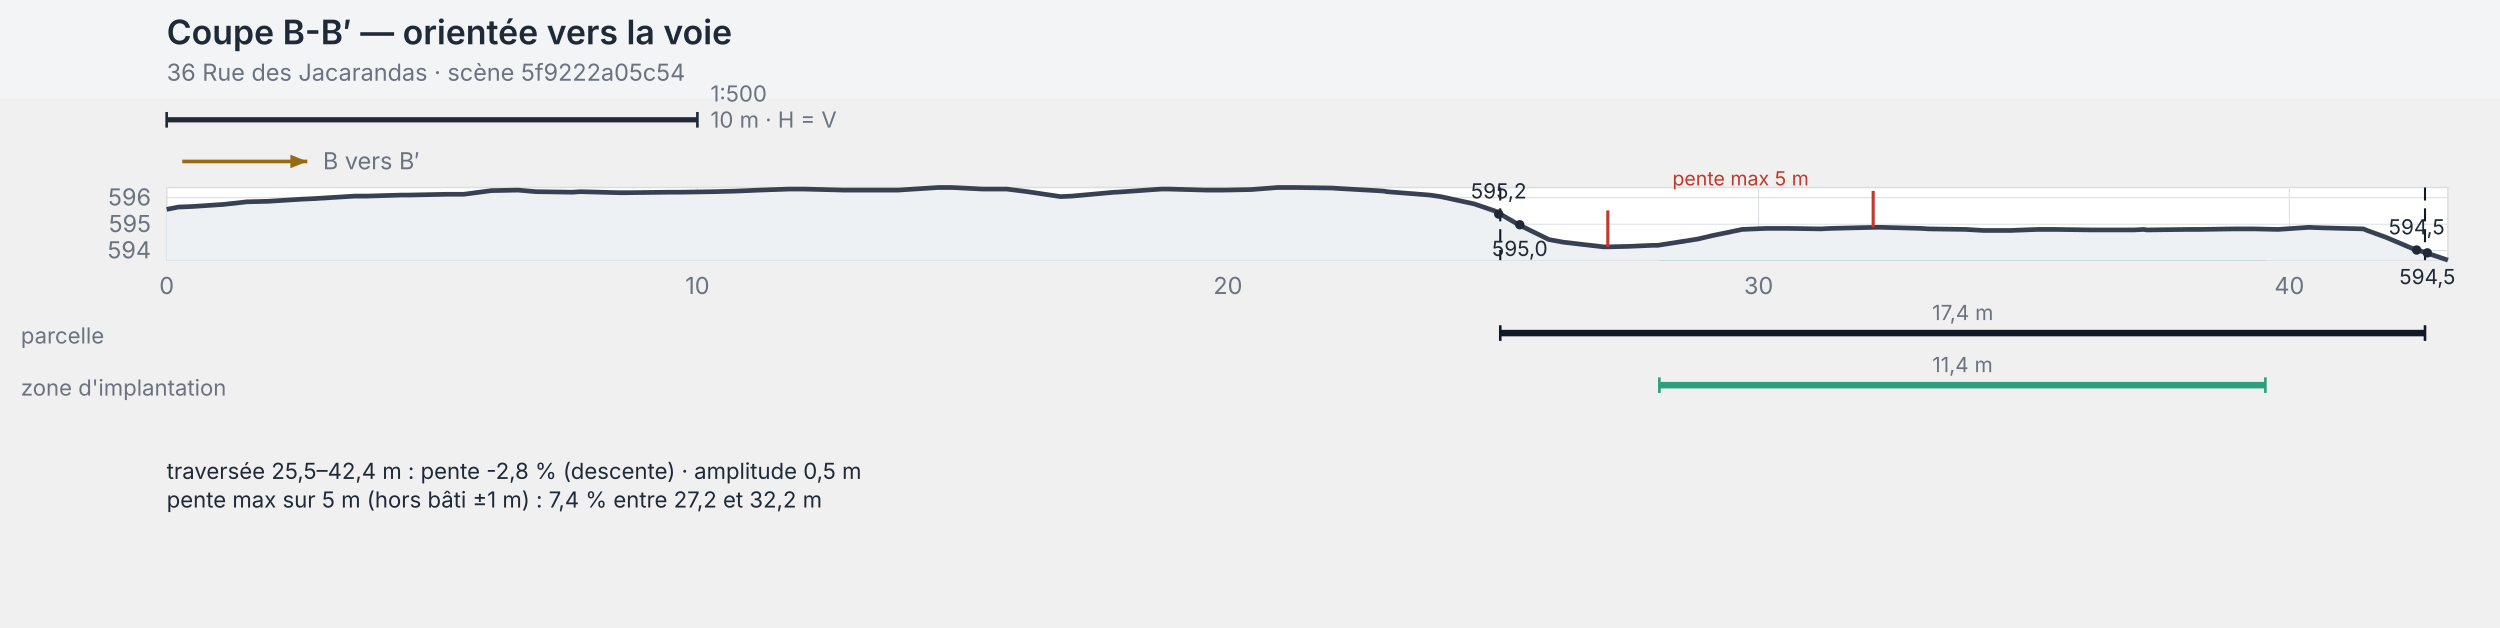
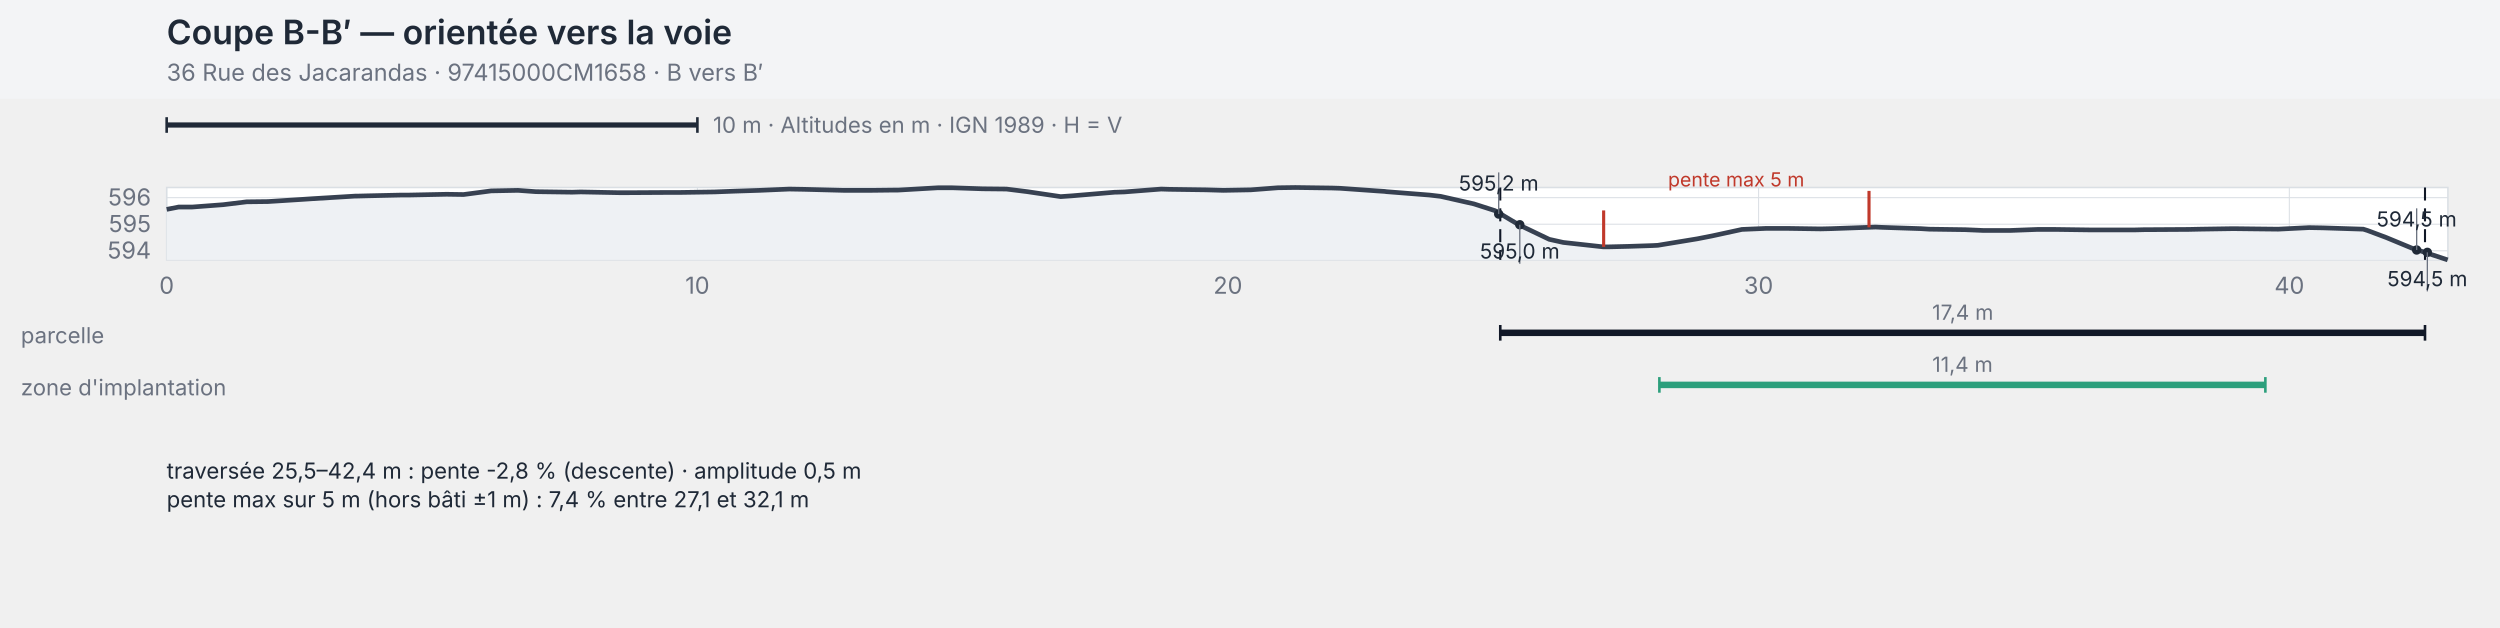
- <svg xmlns="http://www.w3.org/2000/svg" viewBox="0 0 960 241" width="960" height="241" role="img" aria-label="Coupe B-B′ — orientée vers la voie" font-family="Inter, Helvetica, Arial, sans-serif" style="background:#ffffff">
+ <svg xmlns="http://www.w3.org/2000/svg" viewBox="0 0 960 241" width="960" height="241" role="img" aria-label="Coupe B-B′ — orientée vers la voie" font-family="Inter, Helvetica, Arial, sans-serif" data-plot-x0="64.0" data-plot-x1="940.0" style="background:#ffffff">
  <rect x="0" y="0" width="960" height="38" fill="#f3f4f6" />
  <text x="64" y="17" font-size="13" font-weight="600" fill="#1f2937">Coupe B-B′ — orientée vers la voie</text>
-   <text x="64" y="31" font-size="9" fill="#6b7280">36 Rue des Jacarandas · scène 5f9222a05c54</text>
-   <rect x="64.0" y="72" width="876.0" height="27.9" fill="#ffffff" stroke="#dadfe4" stroke-width="0.6" />
-   <line x1="64.0" y1="72" x2="64.0" y2="99.9" stroke="#dadfe4" stroke-width="0.4" />
-   <text x="64.0" y="112.9" text-anchor="middle" font-size="9" fill="#6b7280">0</text>
-   <line x1="267.8" y1="72" x2="267.8" y2="99.9" stroke="#dadfe4" stroke-width="0.4" />
-   <text x="267.8" y="112.9" text-anchor="middle" font-size="9" fill="#6b7280">10</text>
-   <line x1="471.5" y1="72" x2="471.5" y2="99.9" stroke="#dadfe4" stroke-width="0.4" />
-   <text x="471.5" y="112.9" text-anchor="middle" font-size="9" fill="#6b7280">20</text>
-   <line x1="675.3" y1="72" x2="675.3" y2="99.9" stroke="#dadfe4" stroke-width="0.4" />
-   <text x="675.3" y="112.9" text-anchor="middle" font-size="9" fill="#6b7280">30</text>
-   <line x1="879.1" y1="72" x2="879.1" y2="99.9" stroke="#dadfe4" stroke-width="0.4" />
-   <text x="879.1" y="112.9" text-anchor="middle" font-size="9" fill="#6b7280">40</text>
-   <line x1="64.0" y1="96.2" x2="940.0" y2="96.2" stroke="#dadfe4" stroke-width="0.4" />
-   <text x="58.0" y="99.2" text-anchor="end" font-size="9" fill="#6b7280">594</text>
+   <text x="64" y="31" font-size="9" fill="#6b7280">36 Rue des Jacarandas · 97415000CM1658 · B vers B′</text>
+   <rect x="64.0" y="72" width="876.0" height="27.8" fill="#ffffff" stroke="#dadfe4" stroke-width="0.6" />
+   <line x1="64.0" y1="72" x2="64.0" y2="99.8" stroke="#dadfe4" stroke-width="0.4" />
+   <text x="64.0" y="112.8" text-anchor="middle" font-size="9" fill="#6b7280">0</text>
+   <line x1="267.8" y1="72" x2="267.8" y2="99.8" stroke="#dadfe4" stroke-width="0.4" />
+   <text x="267.8" y="112.8" text-anchor="middle" font-size="9" fill="#6b7280">10</text>
+   <line x1="471.5" y1="72" x2="471.5" y2="99.8" stroke="#dadfe4" stroke-width="0.4" />
+   <text x="471.5" y="112.8" text-anchor="middle" font-size="9" fill="#6b7280">20</text>
+   <line x1="675.3" y1="72" x2="675.3" y2="99.8" stroke="#dadfe4" stroke-width="0.4" />
+   <text x="675.3" y="112.8" text-anchor="middle" font-size="9" fill="#6b7280">30</text>
+   <line x1="879.1" y1="72" x2="879.1" y2="99.8" stroke="#dadfe4" stroke-width="0.4" />
+   <text x="879.1" y="112.8" text-anchor="middle" font-size="9" fill="#6b7280">40</text>
+   <line x1="64.0" y1="96.3" x2="940.0" y2="96.3" stroke="#dadfe4" stroke-width="0.4" />
+   <text x="58.0" y="99.3" text-anchor="end" font-size="9" fill="#6b7280">594</text>
  <line x1="64.0" y1="86.1" x2="940.0" y2="86.1" stroke="#dadfe4" stroke-width="0.4" />
  <text x="58.0" y="89.1" text-anchor="end" font-size="9" fill="#6b7280">595</text>
  <line x1="64.0" y1="75.9" x2="940.0" y2="75.9" stroke="#dadfe4" stroke-width="0.4" />
  <text x="58.0" y="78.9" text-anchor="end" font-size="9" fill="#6b7280">596</text>
-   <rect x="637.2" y="94.9" width="232.7" height="5" fill="#2c9f7c" fill-opacity="0.85" />
-   <polygon points="64.0,80.4 68.5,79.5 73.8,79.3 85.8,78.5 94.8,77.5 102.9,77.3 115.6,76.5 120.0,76.3 136.3,75.3 137.2,75.3 141.0,75.3 154.3,74.9 157.1,74.9 171.6,74.6 178.1,74.6 188.7,73.2 198.9,73.0 205.8,73.6 219.7,73.8 222.9,73.6 238.0,74.0 240.1,74.0 240.7,74.0 257.2,73.8 261.5,73.8 274.5,73.6 282.2,73.4 291.6,73.0 303.0,72.6 308.7,72.6 324.0,73.0 325.8,73.0 334.8,73.0 343.0,73.0 344.8,73.0 360.3,72.0 365.6,72.0 377.4,72.6 386.6,72.6 394.5,73.6 407.3,75.5 411.6,75.3 428.1,73.8 428.7,73.8 431.8,73.6 445.9,72.6 448.9,72.6 463.2,73.0 469.9,73.0 480.3,72.8 490.7,72.0 497.4,72.0 511.5,72.2 514.5,72.4 528.6,73.2 531.6,73.4 532.5,73.6 549.0,74.9 553.2,75.5 566.1,78.3 574.0,81.0 583.2,86.3 594.8,92.0 600.3,93.0 615.8,94.8 617.4,94.8 625.6,94.6 634.6,94.2 636.6,94.2 651.9,91.8 657.4,90.5 669.0,88.1 678.4,87.7 686.1,87.7 699.1,87.9 703.2,87.7 719.9,87.3 720.3,87.3 722.6,87.3 737.7,87.7 740.7,87.9 754.8,88.1 761.7,88.5 771.9,88.5 782.5,88.1 789.0,88.1 803.3,88.3 806.1,88.3 819.4,88.3 823.2,88.1 824.3,88.3 840.6,88.1 845.0,88.1 857.7,87.9 865.8,87.9 874.8,88.1 886.6,87.3 891.9,87.5 907.6,87.9 909.0,88.5 916.4,91.2 926.3,95.4 928.4,96.0 940.0,99.9 940.0,99.9 64.0,99.9" fill="#eef1f4" stroke="none" />
-   <polyline points="64.0,80.4 68.5,79.5 73.8,79.3 85.8,78.5 94.8,77.5 102.9,77.3 115.6,76.5 120.0,76.3 136.3,75.3 137.2,75.3 141.0,75.3 154.3,74.9 157.1,74.9 171.6,74.6 178.1,74.6 188.7,73.2 198.9,73.0 205.8,73.6 219.7,73.8 222.9,73.6 238.0,74.0 240.1,74.0 240.7,74.0 257.2,73.8 261.5,73.8 274.5,73.6 282.2,73.4 291.6,73.0 303.0,72.6 308.7,72.6 324.0,73.0 325.8,73.0 334.8,73.0 343.0,73.0 344.8,73.0 360.3,72.0 365.6,72.0 377.4,72.6 386.6,72.6 394.5,73.6 407.3,75.5 411.6,75.3 428.1,73.8 428.7,73.8 431.8,73.6 445.9,72.6 448.9,72.6 463.2,73.0 469.9,73.0 480.3,72.8 490.7,72.0 497.4,72.0 511.5,72.2 514.5,72.4 528.6,73.2 531.6,73.4 532.5,73.6 549.0,74.9 553.2,75.5 566.1,78.3 574.0,81.0 583.2,86.3 594.8,92.0 600.3,93.0 615.8,94.8 617.4,94.8 625.6,94.6 634.6,94.2 636.6,94.2 651.9,91.8 657.4,90.5 669.0,88.1 678.4,87.7 686.1,87.7 699.1,87.9 703.2,87.7 719.9,87.3 720.3,87.3 722.6,87.3 737.7,87.7 740.7,87.9 754.8,88.1 761.7,88.5 771.9,88.5 782.5,88.1 789.0,88.1 803.3,88.3 806.1,88.3 819.4,88.3 823.2,88.1 824.3,88.3 840.6,88.1 845.0,88.1 857.7,87.9 865.8,87.9 874.8,88.1 886.6,87.3 891.9,87.5 907.6,87.9 909.0,88.5 916.4,91.2 926.3,95.4 928.4,96.0 940.0,99.9" fill="none" stroke="#374151" stroke-width="1.8" />
-   <line x1="576.1" y1="72" x2="576.1" y2="99.9" stroke="#111827" stroke-width="0.8" stroke-dasharray="5 3" />
-   <line x1="931.2" y1="72" x2="931.2" y2="99.9" stroke="#111827" stroke-width="0.8" stroke-dasharray="5 3" />
-   <line x1="617.4" y1="94.8" x2="617.4" y2="80.8" stroke="#c0392b" stroke-width="1.2" />
-   <line x1="719.3" y1="87.3" x2="719.3" y2="73.3" stroke="#c0392b" stroke-width="1.2" />
-   <text x="668.4" y="71.2" text-anchor="middle" font-size="7.5" fill="#c0392b">pente max 5 m</text>
+   <polygon points="64.0,80.4 68.6,79.5 73.8,79.5 85.7,78.6 94.7,77.5 102.9,77.4 115.5,76.6 120.0,76.3 136.4,75.3 137.2,75.3 141.0,75.2 154.3,74.9 157.2,74.9 171.5,74.6 178.0,74.7 188.6,73.3 198.9,73.1 205.8,73.6 219.7,73.8 223.0,73.7 237.9,74.0 240.1,74.0 240.6,74.0 257.3,73.9 261.4,73.9 274.4,73.7 282.3,73.4 291.6,73.1 303.1,72.6 308.7,72.7 323.9,73.1 325.9,73.1 334.8,73.1 343.0,73.0 344.8,73.0 360.2,72.1 365.6,72.1 377.3,72.5 386.5,72.6 394.5,73.6 407.3,75.5 411.6,75.2 428.2,73.8 428.8,73.8 431.8,73.7 445.9,72.6 449.0,72.7 463.1,72.9 469.8,73.1 480.3,72.9 490.7,72.1 497.4,72.0 511.5,72.2 514.6,72.3 528.7,73.3 531.7,73.5 532.4,73.6 548.9,74.9 553.2,75.4 566.0,78.3 574.1,80.9 583.2,86.3 594.9,91.9 600.3,93.1 615.7,94.8 617.5,94.8 625.6,94.6 634.6,94.3 636.6,94.2 651.8,91.7 657.4,90.6 668.9,88.1 678.3,87.7 686.1,87.7 699.1,87.9 703.3,87.8 720.0,87.2 720.4,87.2 722.5,87.3 737.6,87.8 740.8,88.0 754.7,88.2 761.6,88.5 771.9,88.5 782.5,88.1 789.0,88.1 803.3,88.3 806.2,88.3 819.4,88.3 823.3,88.2 824.2,88.2 840.5,88.1 845.0,88.0 857.6,87.8 865.8,87.9 874.8,88.0 886.7,87.4 892.0,87.5 907.5,88.0 909.1,88.5 916.3,91.2 926.2,95.3 928.4,96.0 939.9,99.8 939.9,99.8 64.0,99.8" fill="#eef1f4" stroke="none" />
+   <polyline points="64.0,80.4 68.6,79.5 73.8,79.5 85.7,78.6 94.7,77.5 102.9,77.4 115.5,76.6 120.0,76.3 136.4,75.3 137.2,75.3 141.0,75.2 154.3,74.9 157.2,74.9 171.5,74.6 178.0,74.7 188.6,73.3 198.9,73.1 205.8,73.6 219.7,73.8 223.0,73.7 237.9,74.0 240.1,74.0 240.6,74.0 257.3,73.9 261.4,73.9 274.4,73.7 282.3,73.4 291.6,73.1 303.1,72.6 308.7,72.7 323.9,73.1 325.9,73.1 334.8,73.1 343.0,73.0 344.8,73.0 360.2,72.1 365.6,72.1 377.3,72.5 386.5,72.6 394.5,73.6 407.3,75.5 411.6,75.2 428.2,73.8 428.8,73.8 431.8,73.7 445.9,72.6 449.0,72.7 463.1,72.9 469.8,73.1 480.3,72.9 490.7,72.1 497.4,72.0 511.5,72.2 514.6,72.3 528.7,73.3 531.7,73.5 532.4,73.6 548.9,74.9 553.2,75.4 566.0,78.3 574.1,80.9 583.2,86.3 594.9,91.9 600.3,93.1 615.7,94.8 617.5,94.8 625.6,94.6 634.6,94.3 636.6,94.2 651.8,91.7 657.4,90.6 668.9,88.1 678.3,87.7 686.1,87.7 699.1,87.9 703.3,87.8 720.0,87.2 720.4,87.2 722.5,87.3 737.6,87.8 740.8,88.0 754.7,88.2 761.6,88.5 771.9,88.5 782.5,88.1 789.0,88.1 803.3,88.3 806.2,88.3 819.4,88.3 823.3,88.2 824.2,88.2 840.5,88.1 845.0,88.0 857.6,87.8 865.8,87.9 874.8,88.0 886.7,87.4 892.0,87.5 907.5,88.0 909.1,88.5 916.3,91.2 926.2,95.3 928.4,96.0 939.9,99.8" fill="none" stroke="#374151" stroke-width="1.8" />
+   <line x1="576.1" y1="72" x2="576.1" y2="99.8" stroke="#111827" stroke-width="0.8" stroke-dasharray="5 3" />
+   <line x1="931.2" y1="72" x2="931.2" y2="99.8" stroke="#111827" stroke-width="0.8" stroke-dasharray="5 3" />
+   <line x1="615.8" y1="94.8" x2="615.8" y2="80.8" stroke="#c0392b" stroke-width="1.2" />
+   <line x1="717.7" y1="87.3" x2="717.7" y2="73.3" stroke="#c0392b" stroke-width="1.2" />
+   <text x="666.7" y="71.6" text-anchor="middle" font-size="7.5" fill="#c0392b">pente max 5 m</text>
  <circle cx="575.5" cy="82.2" r="1.8" fill="#1f2937" />
-   <text x="575.5" y="76.2" text-anchor="middle" font-size="8" fill="#1f2937">595,2</text>
+   <line x1="575.5" y1="82.2" x2="575.5" y2="66.2" stroke="#6b7280" stroke-width="0.5" />
+   <text x="575.5" y="73.2" text-anchor="middle" font-size="8" fill="#1f2937">595,2 m</text>
  <circle cx="583.6" cy="86.3" r="1.8" fill="#1f2937" />
-   <text x="583.6" y="98.3" text-anchor="middle" font-size="8" fill="#1f2937">595,0</text>
+   <line x1="583.6" y1="86.3" x2="583.6" y2="101.3" stroke="#6b7280" stroke-width="0.5" />
+   <text x="583.6" y="99.3" text-anchor="middle" font-size="8" fill="#1f2937">595,0 m</text>
  <circle cx="928.0" cy="96.0" r="1.8" fill="#1f2937" />
-   <text x="928.0" y="90.0" text-anchor="middle" font-size="8" fill="#1f2937">594,5</text>
-   <circle cx="932.1" cy="97.1" r="1.8" fill="#1f2937" />
-   <text x="932.1" y="109.1" text-anchor="middle" font-size="8" fill="#1f2937">594,5</text>
-   <line x1="70.0" y1="62.0" x2="118.0" y2="62.0" stroke="#9a6a12" stroke-width="1.4" />
-   <polygon points="118.0,62.0 111.5,64.6 111.5,59.4" fill="#9a6a12" />
-   <text x="124.0" y="65.0" font-size="9" fill="#6b7280">B vers B′</text>
-   <line x1="64.0" y1="46.0" x2="267.8" y2="46.0" stroke="#1f2937" stroke-width="2" />
-   <line x1="64.0" y1="43.0" x2="64.0" y2="49.0" stroke="#1f2937" stroke-width="1" />
-   <line x1="267.8" y1="43.0" x2="267.8" y2="49.0" stroke="#1f2937" stroke-width="1" />
-   <text x="272.8" y="49.0" font-size="8.5" fill="#6b7280">10 m · H = V</text>
-   <text x="272.8" y="39.0" font-size="8.5" fill="#6b7280">1:500</text>
-   <text x="8" y="131.9" font-size="8.5" fill="#6b7280">parcelle</text>
-   <line x1="576.1" y1="127.9" x2="931.2" y2="127.9" stroke="#111827" stroke-width="2.5" />
-   <line x1="576.1" y1="124.9" x2="576.1" y2="130.9" stroke="#111827" stroke-width="1" />
-   <line x1="931.2" y1="124.9" x2="931.2" y2="130.9" stroke="#111827" stroke-width="1" />
-   <text x="753.7" y="122.9" text-anchor="middle" font-size="8" fill="#6b7280">17,4 m</text>
-   <text x="8" y="151.9" font-size="8.5" fill="#6b7280">zone d'implantation</text>
-   <line x1="637.2" y1="147.9" x2="869.9" y2="147.9" stroke="#2c9f7c" stroke-width="2.5" />
-   <line x1="637.2" y1="144.9" x2="637.2" y2="150.9" stroke="#2c9f7c" stroke-width="1" />
-   <line x1="869.9" y1="144.9" x2="869.9" y2="150.9" stroke="#2c9f7c" stroke-width="1" />
-   <text x="753.6" y="142.9" text-anchor="middle" font-size="8" fill="#6b7280">11,4 m</text>
-   <text x="64" y="183.9" font-size="8.5" fill="#1f2937">traversée 25,5–42,4 m : pente -2,8 % (descente) · amplitude 0,5 m</text>
-   <text x="64" y="194.9" font-size="8.5" fill="#1f2937">pente max sur 5 m (hors bâti ±1 m) : 7,4 % entre 27,2 et 32,2 m</text>
+   <line x1="928.0" y1="96.0" x2="928.0" y2="80.0" stroke="#6b7280" stroke-width="0.5" />
+   <text x="928.0" y="87.0" text-anchor="middle" font-size="8" fill="#1f2937">594,5 m</text>
+   <circle cx="932.1" cy="96.9" r="1.8" fill="#1f2937" />
+   <line x1="932.1" y1="96.9" x2="932.1" y2="111.9" stroke="#6b7280" stroke-width="0.5" />
+   <text x="932.1" y="109.9" text-anchor="middle" font-size="8" fill="#1f2937">594,5 m</text>
+   <line x1="64.0" y1="48.0" x2="267.8" y2="48.0" stroke="#1f2937" stroke-width="2" />
+   <line x1="64.0" y1="45.0" x2="64.0" y2="51.0" stroke="#1f2937" stroke-width="1" />
+   <line x1="267.8" y1="45.0" x2="267.8" y2="51.0" stroke="#1f2937" stroke-width="1" />
+   <text x="273.8" y="51.0" font-size="8.5" fill="#6b7280">10 m · Altitudes en m · IGN 1989 · H = V</text>
+   <text x="8" y="131.8" font-size="8.5" fill="#6b7280">parcelle</text>
+   <line x1="576.1" y1="127.8" x2="931.2" y2="127.8" stroke="#111827" stroke-width="2.5" />
+   <line x1="576.1" y1="124.8" x2="576.1" y2="130.8" stroke="#111827" stroke-width="1" />
+   <line x1="931.2" y1="124.8" x2="931.2" y2="130.8" stroke="#111827" stroke-width="1" />
+   <text x="753.7" y="122.8" text-anchor="middle" font-size="8" fill="#6b7280">17,4 m</text>
+   <text x="8" y="151.8" font-size="8.5" fill="#6b7280">zone d'implantation</text>
+   <line x1="637.2" y1="147.8" x2="869.9" y2="147.8" stroke="#2c9f7c" stroke-width="2.5" />
+   <line x1="637.2" y1="144.8" x2="637.2" y2="150.8" stroke="#2c9f7c" stroke-width="1" />
+   <line x1="869.9" y1="144.8" x2="869.9" y2="150.8" stroke="#2c9f7c" stroke-width="1" />
+   <text x="753.6" y="142.8" text-anchor="middle" font-size="8" fill="#6b7280">11,4 m</text>
+   <text x="64" y="183.8" font-size="8.5" fill="#1f2937">traversée 25,5–42,4 m : pente -2,8 % (descente) · amplitude 0,5 m</text>
+   <text x="64" y="194.8" font-size="8.5" fill="#1f2937">pente max sur 5 m (hors bâti ±1 m) : 7,4 % entre 27,1 et 32,1 m</text>
</svg>
